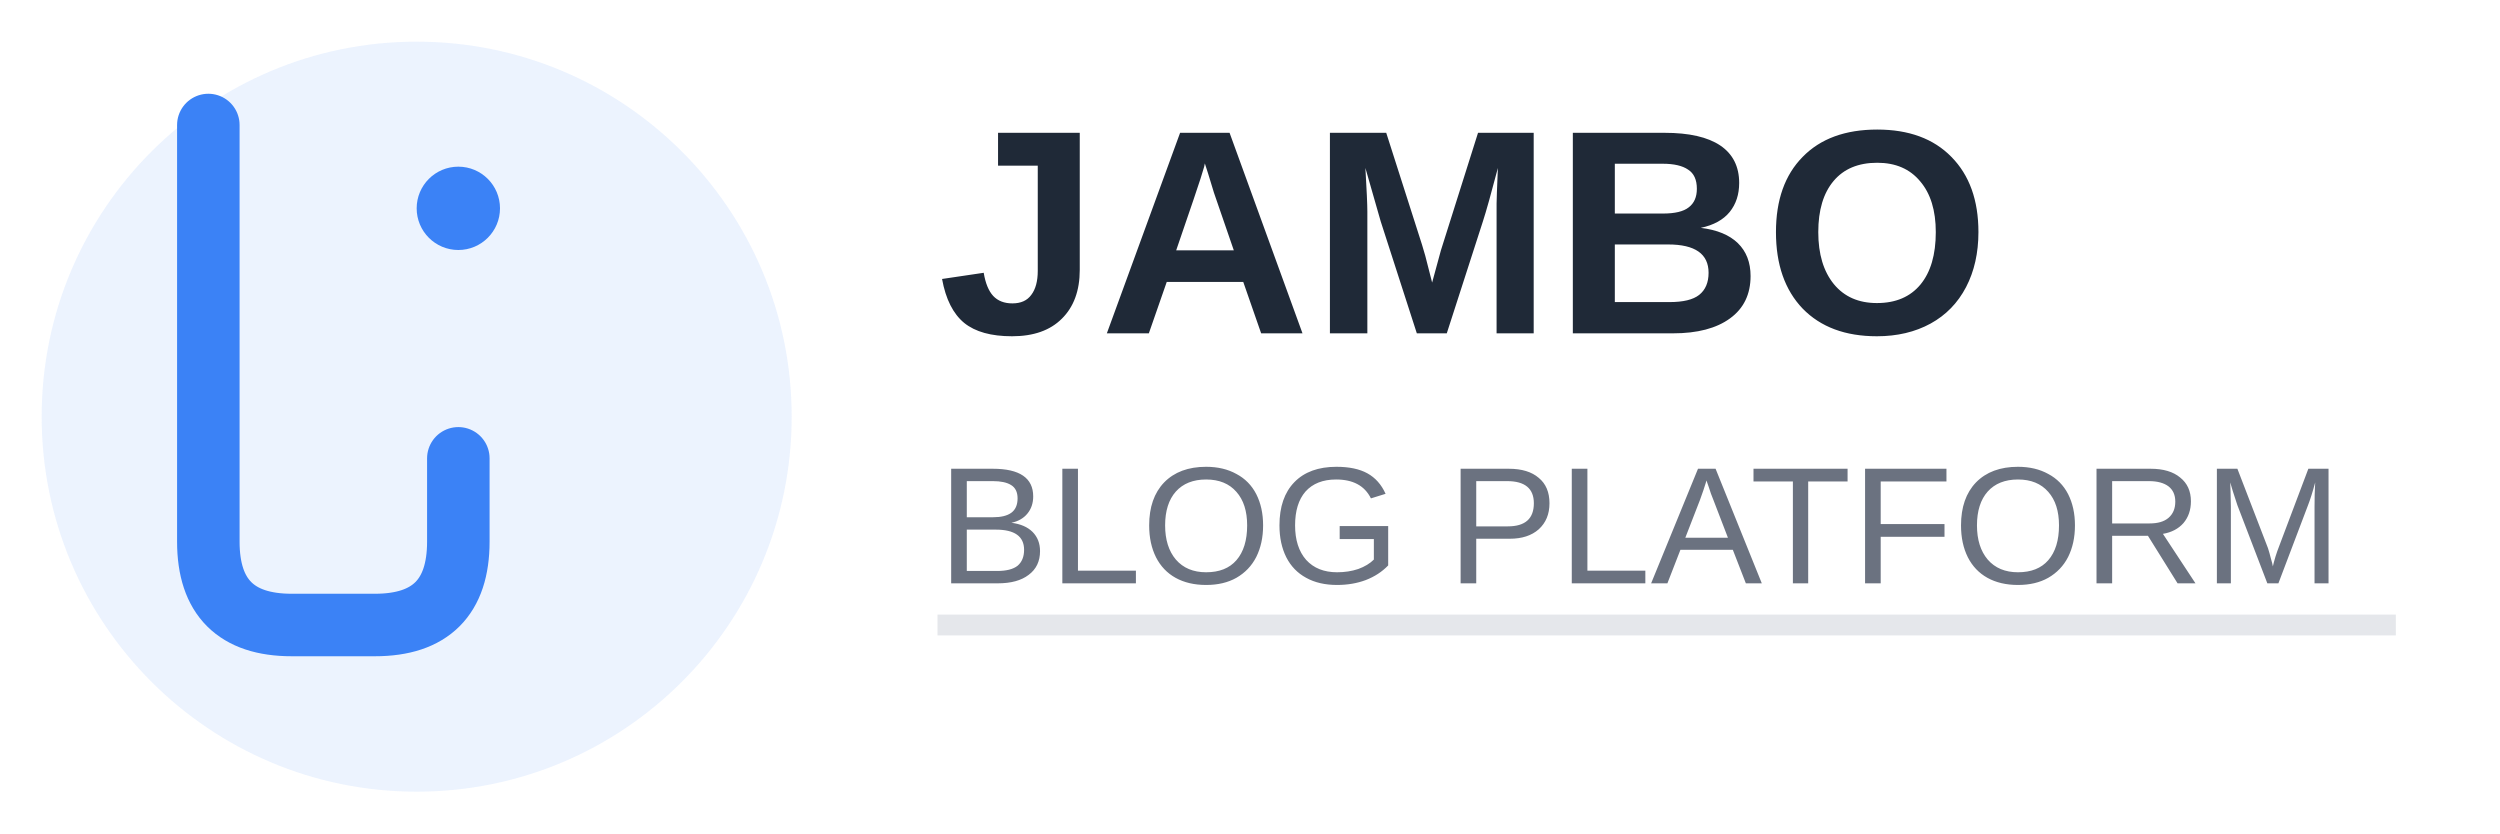
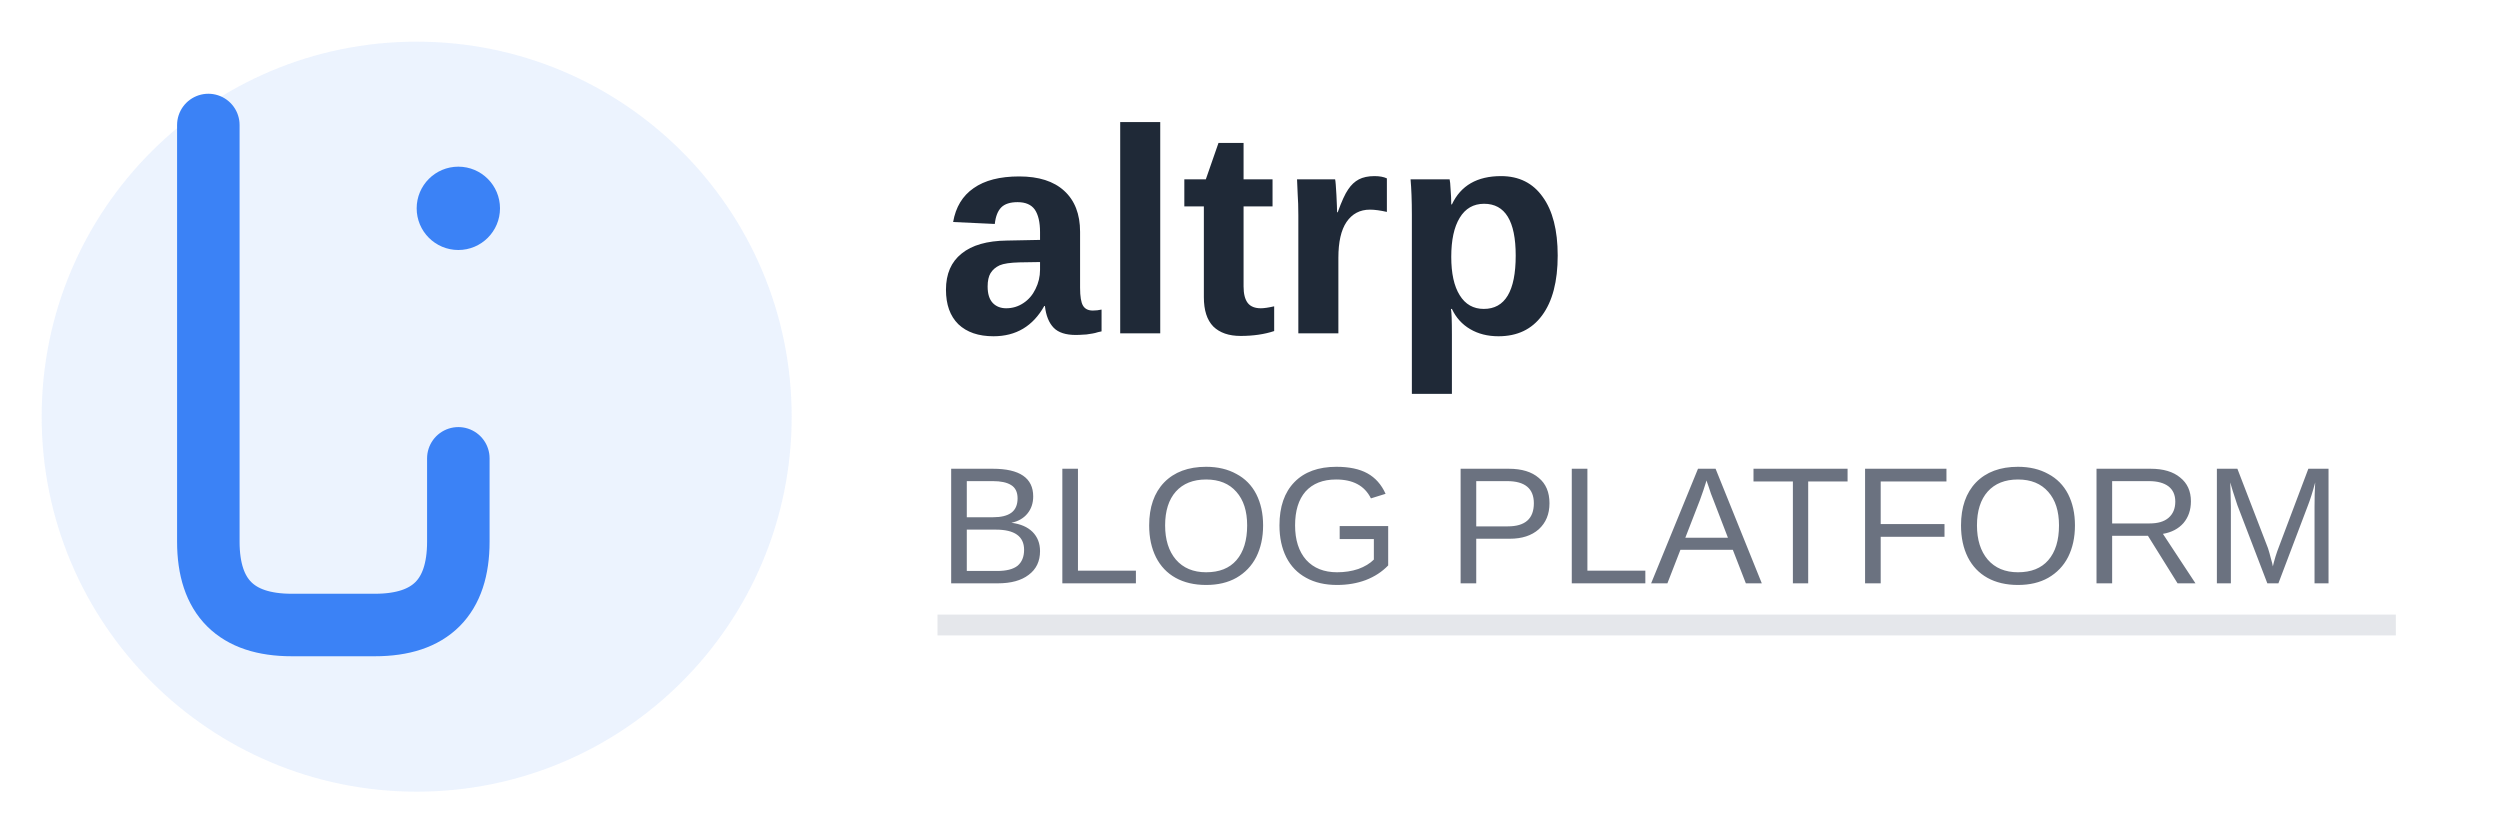
<svg xmlns="http://www.w3.org/2000/svg" width="120" height="40" viewBox="0 0 120 40">
  <circle cx="20" cy="20" r="18" fill="#3b82f6" opacity="0.1" />
  <g transform="translate(2, 2)">
    <path d="M8 4 L8 24 Q8 28 12 28 L16 28 Q20 28 20 24 L20 20" stroke="#3b82f6" stroke-width="3" fill="none" stroke-linecap="round" stroke-linejoin="round" />
    <circle cx="20" cy="8" r="2" fill="#3b82f6" />
  </g>
  <text x="45" y="16" font-family="Arial, sans-serif" font-size="14" font-weight="700" fill="#1f2937">
-     JAMBO
+     altrp
  </text>
  <text x="45" y="28" font-family="Arial, sans-serif" font-size="8" font-weight="400" fill="#6b7280">
    BLOG PLATFORM
  </text>
  <line x1="45" y1="30" x2="115" y2="30" stroke="#e5e7eb" stroke-width="1" />
</svg>
